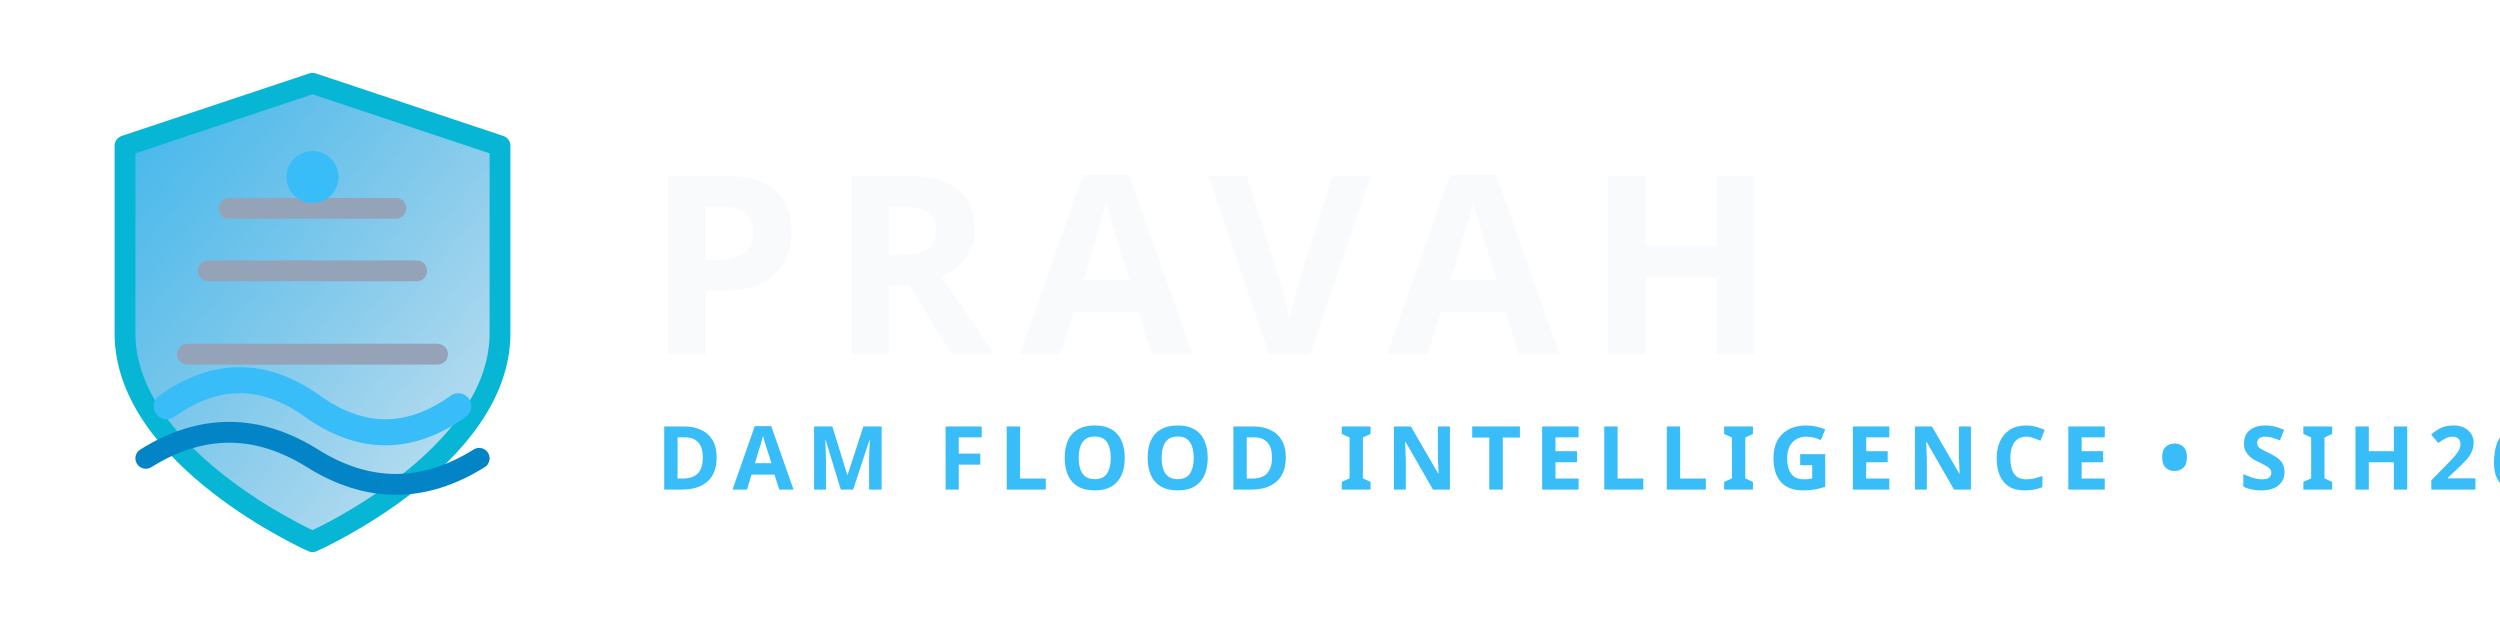
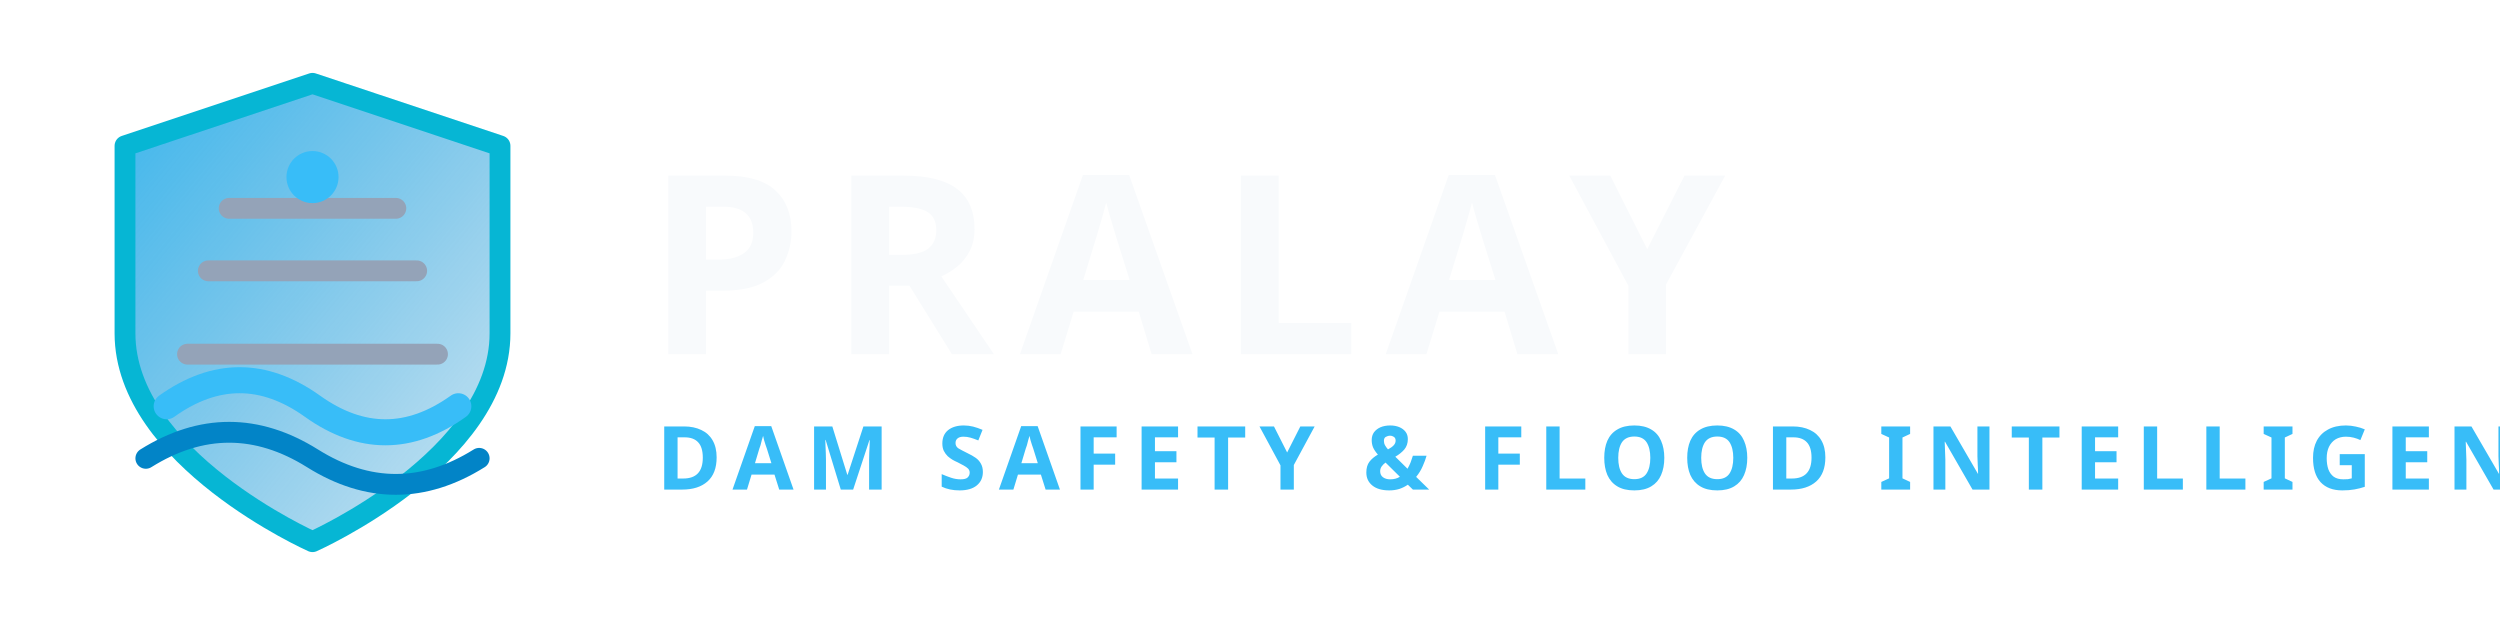
<svg xmlns="http://www.w3.org/2000/svg" viewBox="0 0 240 60" fill="none">
  <defs>
    <linearGradient id="waterFlow" x1="0%" y1="0%" x2="100%" y2="100%">
      <stop offset="0%" stop-color="#06b6d4" />
      <stop offset="50%" stop-color="#3b82f6" />
      <stop offset="100%" stop-color="#1d4ed8" />
    </linearGradient>
    <linearGradient id="shieldGlow" x1="0%" y1="0%" x2="100%" y2="100%">
      <stop offset="0%" stop-color="#0ea5e9" stop-opacity="0.8" />
      <stop offset="100%" stop-color="#0284c7" stop-opacity="0.2" />
    </linearGradient>
  </defs>
  <g transform="translate(6, 6)">
    <path d="M24 2 L42 8 L42 26 C42 38 24 46 24 46 C24 46 6 38 6 26 L6 8 Z" fill="url(#shieldGlow)" stroke="#06b6d4" stroke-width="2" stroke-linejoin="round" />
    <path d="M12 28 L36 28 M14 20 L34 20 M16 14 L32 14" stroke="#94a3b8" stroke-width="2" stroke-linecap="round" />
    <path d="M10 33 Q17 28 24 33 T38 33" stroke="#38bdf8" stroke-width="2.5" fill="none" stroke-linecap="round" />
    <path d="M8 38 Q16 33 24 38 T40 38" stroke="#0284c7" stroke-width="2" fill="none" stroke-linecap="round" />
    <circle cx="24" cy="11" r="2.5" fill="#38bdf8" />
  </g>
-   <text x="62" y="34" font-family="'Plus Jakarta Sans', system-ui, sans-serif" font-weight="800" font-size="24" letter-spacing="2.5" fill="#f8fafc">PRAVAH</text>
-   <text x="63" y="47" font-family="'Plus Jakarta Sans', system-ui, sans-serif" font-weight="600" font-size="8.5" letter-spacing="1.2" fill="#38bdf8">DAM FLOOD INTELLIGENCE • SIH26161</text>
+   <text x="62" y="34" font-family="'Plus Jakarta Sans', system-ui, sans-serif" font-weight="800" font-size="24" letter-spacing="2.5" fill="#f8fafc">PRALAY</text>
+   <text x="63" y="47" font-family="'Plus Jakarta Sans', system-ui, sans-serif" font-weight="600" font-size="8.5" letter-spacing="1.2" fill="#38bdf8">DAM SAFETY &amp; FLOOD INTELLIGENCE</text>
</svg>
